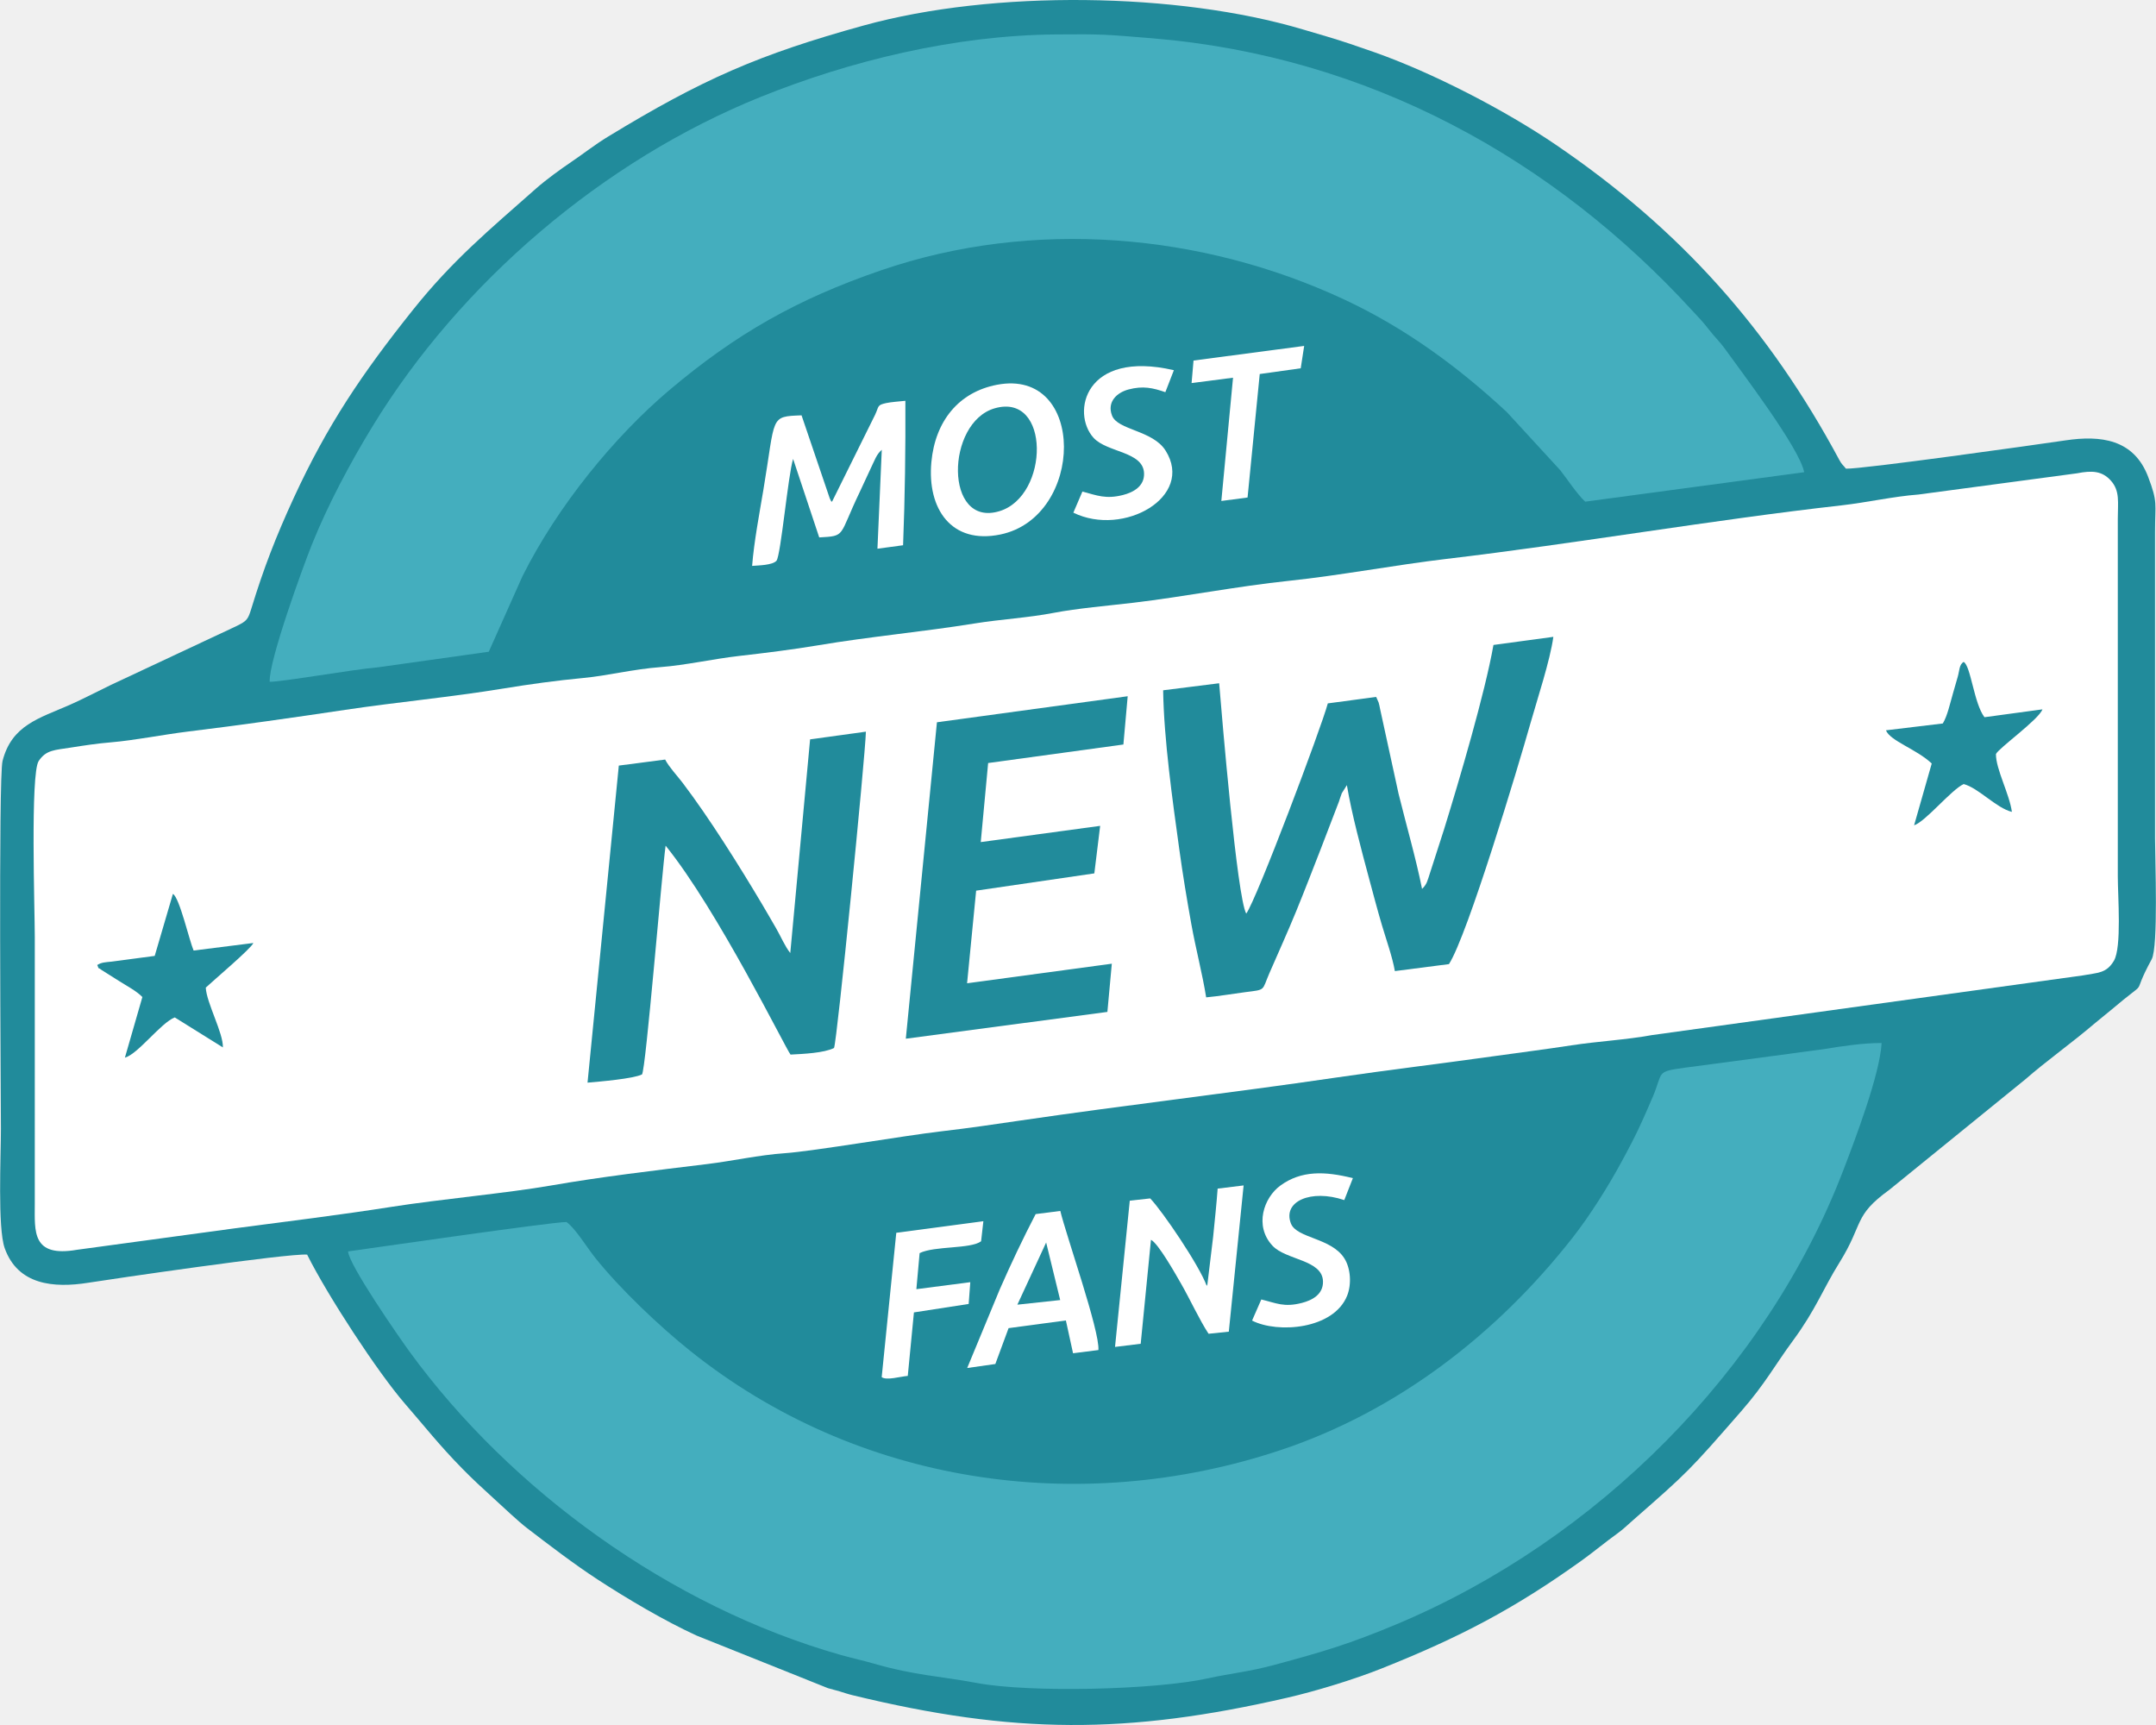
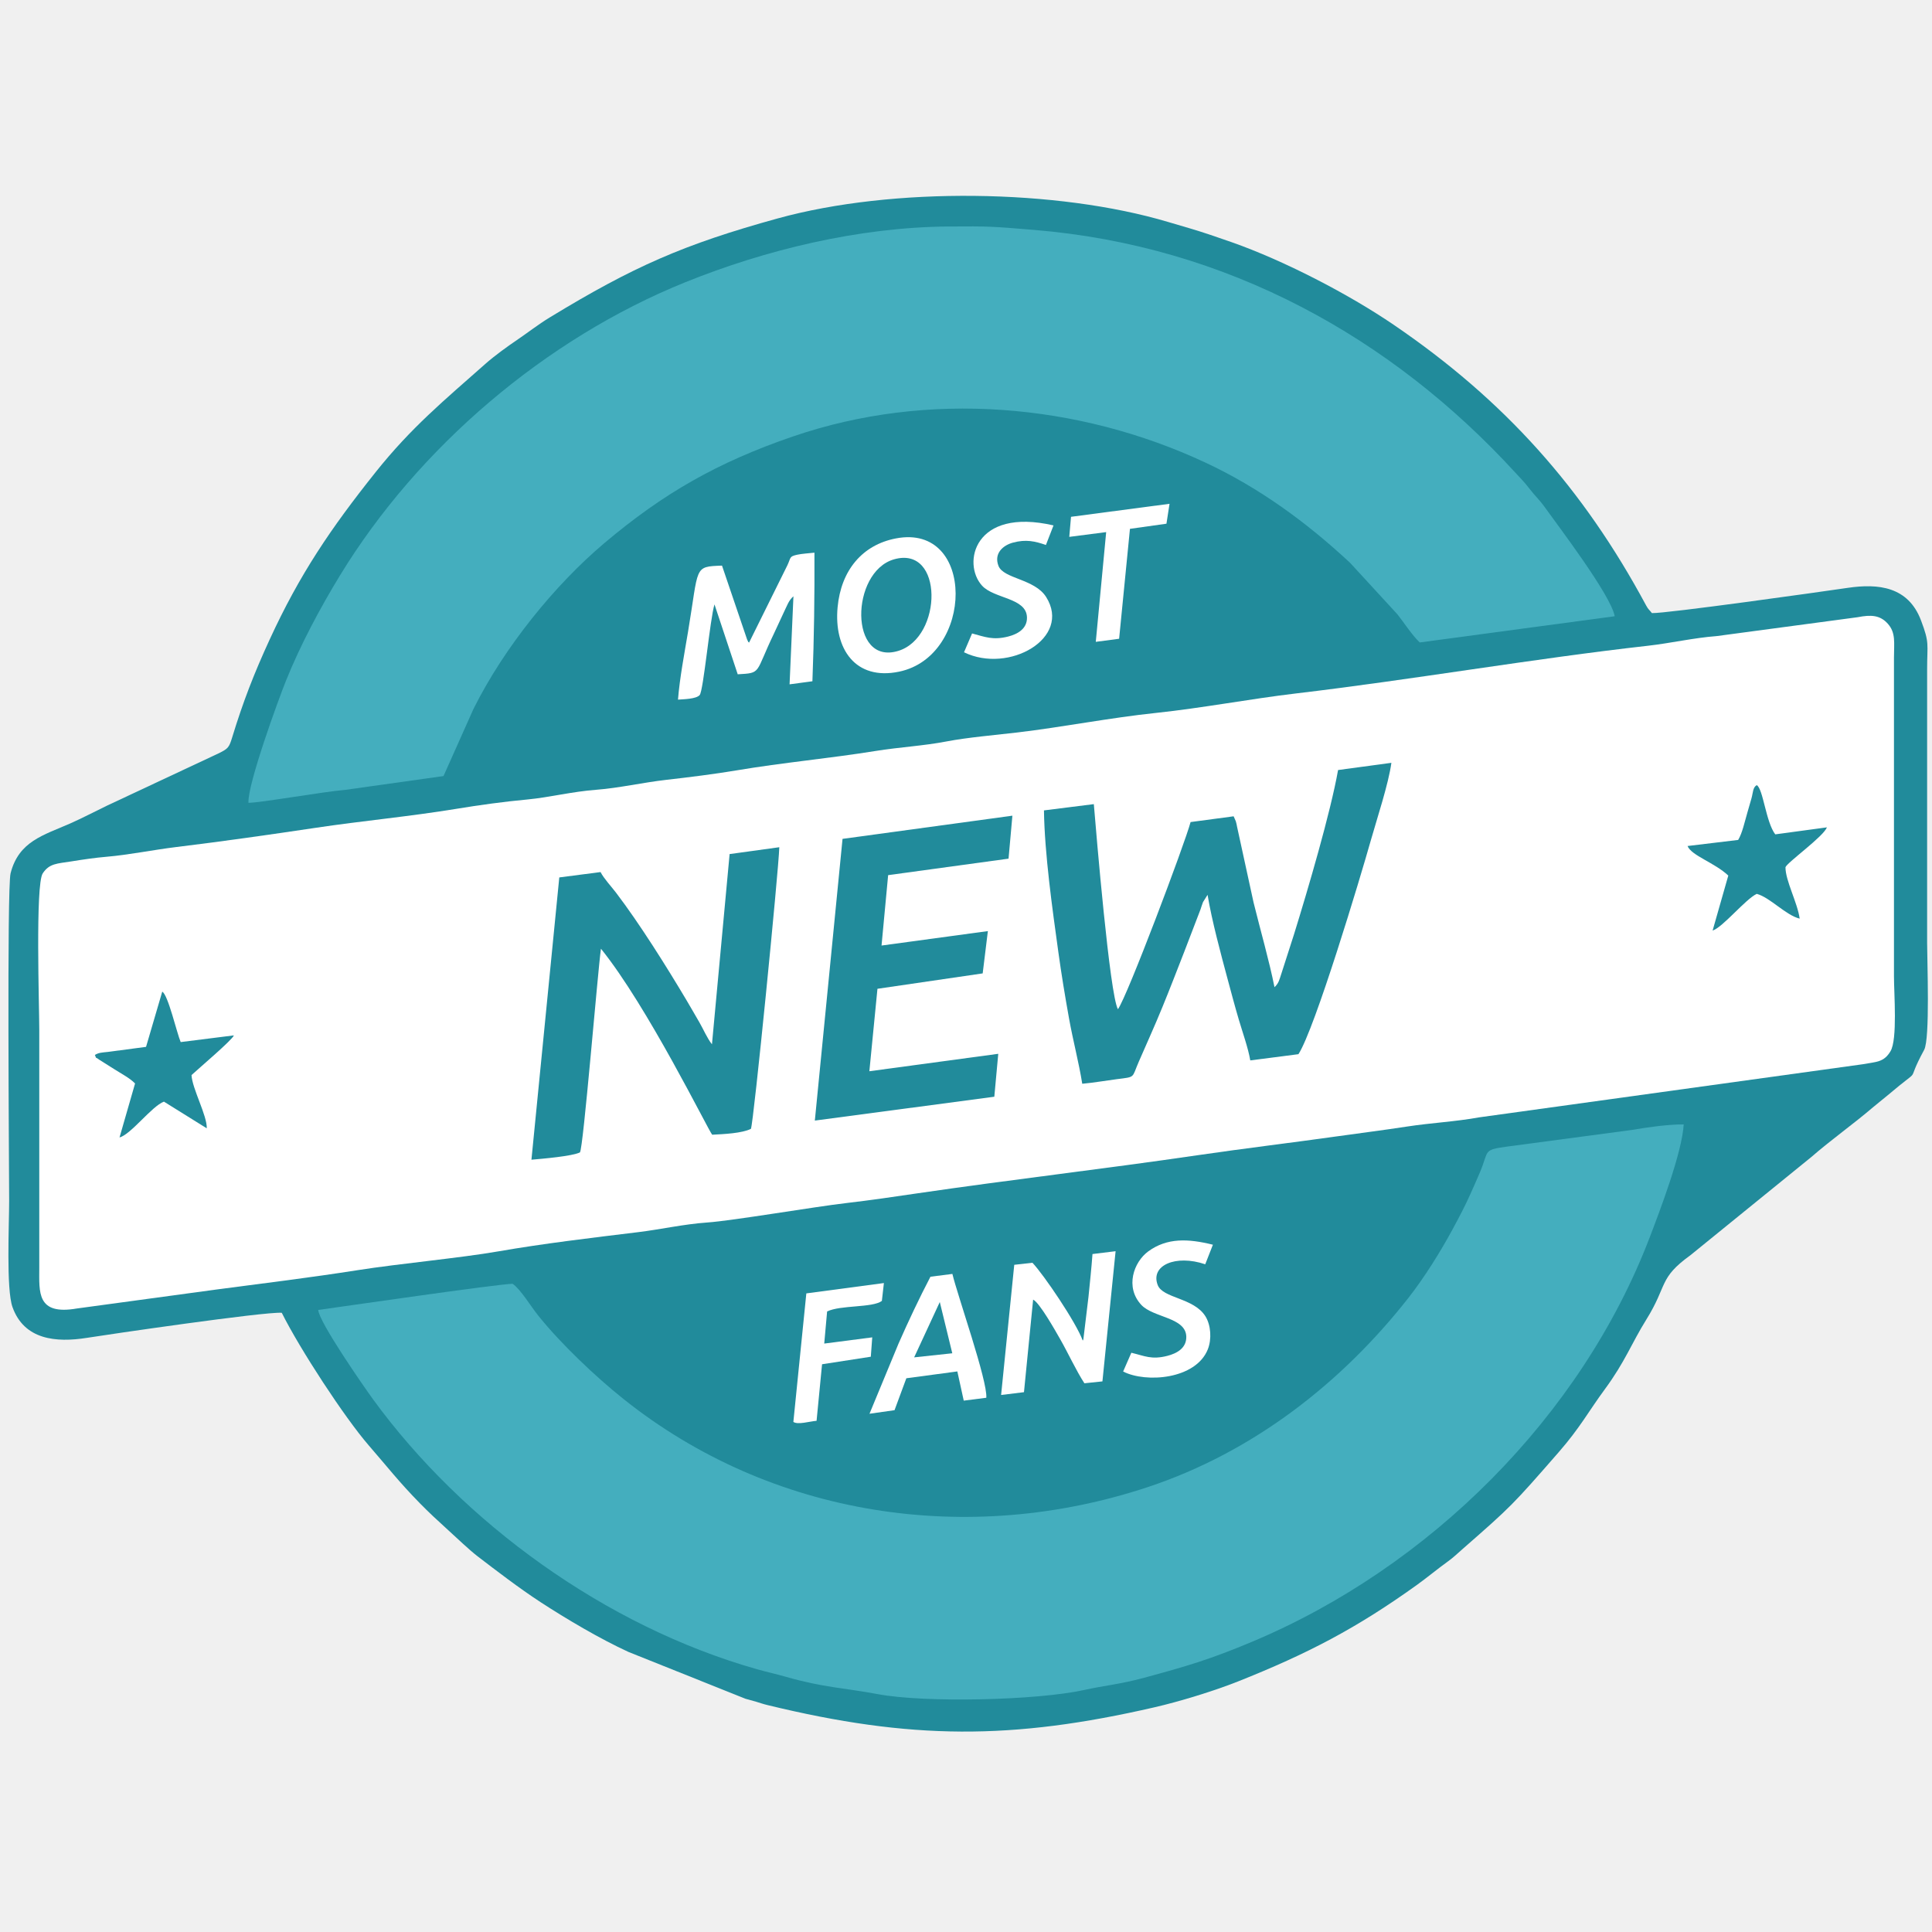
- <svg xmlns="http://www.w3.org/2000/svg" xml:space="preserve" width="1.37in" height="1.096in" version="1.1" style="shape-rendering:geometricPrecision; text-rendering:geometricPrecision; image-rendering:optimizeQuality; fill-rule:evenodd; clip-rule:evenodd" viewBox="0 0 370904 296755">
+ <svg xmlns="http://www.w3.org/2000/svg" xml:space="preserve" width="100px" height="100px" version="1.1" style="shape-rendering:geometricPrecision; text-rendering:geometricPrecision; image-rendering:optimizeQuality; fill-rule:evenodd; clip-rule:evenodd" viewBox="0 0 1000000 1000000">
  <defs>
    <style type="text/css">
   
-     .fil0 {fill:#218B9B}
-     .fil2 {fill:#44AEBE}
-     .fil1 {fill:white}
+     .fil0 {fill:none}
+     .fil1 {fill:#218B9B}
+     .fil3 {fill:#44AEBE}
+     .fil2 {fill:white}
   
  </style>
  </defs>
  <g id="Layer_x0020_1">
-     <g id="_74701264">
-       <path class="fil0" d="M52822 215831c3514,7049 12159,20264 16798,25612 3556,4098 5896,7126 9883,11190 1723,1758 3292,3216 5486,5208 1555,1412 4108,3845 5641,5021 3638,2790 8088,6201 12199,8881 4974,3244 11473,7097 17009,9632l22583 9040c651,180 1323,351 2054,567 912,268 1208,408 2213,652 27685,6732 47225,6776 74793,423 4789,-1104 11419,-3118 16139,-4998 13467,-5366 22849,-10252 34503,-18608 1960,-1405 4026,-3130 6090,-4615 1051,-756 1735,-1443 2803,-2378 9366,-8197 9633,-8464 18559,-18699 4122,-4728 5789,-7926 8901,-12148 3919,-5319 5139,-8842 7983,-13405 4220,-6770 2356,-8015 8558,-12499l23417 -19020c3574,-3126 8171,-6403 11833,-9540 998,-854 1734,-1387 2860,-2341 7350,-6231 3041,-1379 7055,-8786 1160,-2139 573,-17165 573,-20715l0 -52809c0,-4973 507,-5011 -1182,-9464 -2471,-6515 -8208,-7164 -14191,-6278 -5127,759 -35100,4977 -37803,4872 -485,-639 -679,-646 -1128,-1482 -12137,-22592 -27372,-39655 -48764,-54224 -8795,-5989 -21306,-12448 -31302,-15957 -1298,-455 -2671,-930 -4110,-1416 -2755,-931 -5304,-1642 -8176,-2496 -21431,-6375 -53150,-6843 -75489,-675 -18128,5005 -27857,9292 -44018,19130 -2293,1395 -4277,2974 -6332,4360 -1837,1240 -4361,3070 -6081,4592 -8029,7105 -14323,12291 -21194,20903 -8735,10947 -14700,19771 -20478,32322 -3061,6650 -5160,12071 -7269,18968 -589,1928 -777,2164 -2536,3038l-21616 10129c-2316,1112 -4904,2475 -7138,3456 -5244,2301 -9948,3466 -11528,9631 -733,2858 -278,57661 -278,63293 0,4591 -593,17065 649,20534 2261,6323 8407,6891 14379,5940 3704,-591 34294,-5085 37652,-4841z" />
-       <path class="fil1" d="M357333 81425l-27277 3649c-4349,329 -8860,1372 -13287,1870 -22015,2472 -45579,6565 -67989,9213 -8749,1035 -18205,2833 -26961,3754 -9067,952 -18045,2737 -26860,3782 -4162,492 -9665,964 -13653,1732 -4501,867 -9092,1096 -13734,1845 -8919,1438 -17784,2220 -26876,3748 -4260,716 -9165,1328 -13549,1826 -4450,506 -9274,1602 -13495,1917 -4751,354 -9098,1479 -13293,1872 -4681,441 -9287,1079 -13808,1821 -9015,1479 -18280,2332 -27141,3658 -8999,1346 -18087,2641 -27032,3731 -4266,520 -9291,1528 -13334,1864 -2322,193 -4590,535 -6858,896 -2764,442 -4269,373 -5553,2323 -1443,2190 -667,25686 -667,30226l-1 46005c-3,4702 -526,9193 7263,7845l27137 -3690c8830,-1162 18160,-2306 27093,-3713 8173,-1286 19824,-2348 27219,-3637 8730,-1522 17965,-2609 27027,-3714 4371,-533 8805,-1548 13325,-1862 4916,-343 20623,-3036 26921,-3766 4733,-548 9099,-1196 13688,-1869 18225,-2673 35831,-4682 54183,-7371 9170,-1342 18099,-2403 27246,-3691 4486,-631 8526,-1130 13242,-1853 4637,-711 9379,-942 13919,-1771l74128 -10266c2560,-481 4021,-326 5321,-2507 1374,-2303 674,-11115 674,-14508l0 -61557c2,-2831 393,-4769 -1192,-6542 -1503,-1683 -3250,-1766 -5826,-1260z" />
-       <path class="fil2" d="M46381 117285c2012,53 14494,-2152 18673,-2492l19020 -2673 5788 -12968c6006,-12043 15830,-24062 25303,-32057 11366,-9592 21863,-15611 36456,-20608 26049,-8920 55158,-6414 79730,5082 10363,4849 19496,11519 27909,19352l9160 9967c1280,1620 2749,3931 4293,5415l37677 -5068c-755,-4119 -10956,-17479 -13771,-21414 -676,-945 -1706,-1942 -2661,-3180 -1120,-1450 -1801,-2095 -2725,-3105 -23957,-26170 -55742,-43884 -93035,-46951 -8175,-673 -8586,-724 -16523,-660 -17415,140 -35370,4513 -50840,10754 -27055,10916 -51658,31908 -66782,56702 -3769,6178 -7616,13342 -10417,20315 -1539,3832 -7430,20016 -7255,23589z" />
-       <path class="fil2" d="M97440 210226c-2621,3 -34276,4607 -37572,5059 131,2326 8851,14875 10580,17250 17377,23854 44912,43872 74172,52163 2053,581 3630,901 5678,1490 7140,2056 11347,2141 17704,3334 9127,1711 30745,1212 39889,-809 3879,-858 6871,-1086 11504,-2338 8326,-2251 12819,-3578 20902,-6968 34333,-14408 63601,-43570 76825,-78079 1982,-5171 6301,-16495 6594,-21894 -2960,-35 -7102,565 -9991,1060l-18909 2528c-1509,221 -3088,398 -4893,646 -5163,710 -3741,688 -5573,5006 -662,1561 -1018,2345 -1667,3813 -1196,2705 -2393,4945 -3694,7345 -2251,4154 -5378,9192 -8508,13174 -12851,16353 -29954,29752 -50309,36504 -34621,11484 -72754,5814 -101371,-17062 -5369,-4292 -12053,-10632 -16374,-16016 -1518,-1890 -3430,-5110 -4987,-6206z" />
-       <path class="fil0" d="M256933 110953c-1458,8248 -5835,23115 -8511,31750l-2443 7587c-394,1175 -477,1820 -1332,2627 -1019,-5124 -2743,-11090 -4042,-16371l-3187 -14626c-69,-343 -137,-737 -243,-1068l-423 -960 -8319 1114c-1103,4152 -12268,33784 -14036,36164 -1586,-2817 -4181,-33860 -4658,-39629l-9637 1211c124,8427 1620,18971 2774,27333 608,4414 1293,8529 2070,12871 761,4241 1912,8572 2556,12622 2186,-202 4534,-611 6680,-888 3664,-472 2859,-182 4206,-3288 1575,-3634 3077,-6913 4595,-10621 1464,-3578 2798,-7046 4220,-10689l3144 -8191c172,-473 304,-992 490,-1437l877 -1396c837,5019 2536,11295 3860,16229 720,2684 1405,5265 2173,7872 699,2368 1826,5528 2221,7890l9307 -1201c3190,-4920 11941,-34072 13999,-41352 1154,-4086 3421,-10915 3962,-14949l-10303 1396z" />
-       <path class="fil0" d="M139359 127193l-3410 36758c-966,-1225 -1630,-2863 -2420,-4224 -875,-1504 -1640,-2848 -2504,-4299 -3862,-6491 -9035,-14756 -13594,-20752 -948,-1246 -2345,-2719 -3011,-4008l-7971 1037 -5383 54545c2235,-196 7819,-665 9367,-1409 654,-672 3419,-34721 4066,-39359 8987,11118 20642,34893 21495,35941 2249,-117 5729,-270 7482,-1133 526,-1164 5337,-49709 5486,-54421l-9603 1324z" />
-       <polygon class="fil0" points="161182,124255 155828,178690 190509,174081 191270,165787 166368,169155 167927,153222 188262,150249 189265,142074 168720,144865 169992,131266 193262,128079 194002,119774 " />
-       <path class="fil1" d="M171506 66195c-6527,1249 -10617,6190 -11281,13299 -749,8019 3427,14213 11886,12452 14515,-3022 14809,-28701 -605,-25751z" />
-       <path class="fil1" d="M143122 86329c-309,-370 137,469 -385,-602l-4848 -14275c-5537,206 -4439,101 -6563,12794 -687,4107 -1607,8893 -1944,13106 1041,-87 3502,-102 4194,-888 739,-882 1988,-14721 2860,-17517l4493 13506c4675,-266 3268,-118 6979,-7828 595,-1237 1072,-2348 1649,-3549 1029,-2141 1173,-2823 2135,-3698l-746 17018 4412 -597c325,-8448 431,-16374 395,-24847 -957,98 -2508,212 -3334,395 -1567,349 -1185,531 -1885,2022l-7412 14960z" />
-       <path class="fil1" d="M209479 204479c-193,2656 -508,5584 -772,8256l-992 8223c-25,64 -70,175 -117,255 -1262,-3501 -7576,-12801 -9725,-15048l-3513 393 -2538 25156 4418 -544 1766 -17885c1247,586 4303,6022 5227,7632 1503,2622 3125,6167 4684,8534l3482 -362 2547 -25157 -4467 547z" />
-       <path class="fil1" d="M178165 208862c-2141,4111 -4235,8529 -6163,12922l-5614 13557 4841 -689 2280 -6169 9858 -1324 1233 5646 4362 -554c269,-3237 -5583,-19828 -6553,-23932l-4244 543z" />
-       <path class="fil0" d="M26598 164446l-7382 979c-1121,118 -1774,121 -2508,587 478,1016 -205,120 794,887l2985 1879c1288,826 2951,1678 3990,2741l-3008 10433c2247,-605 6212,-6024 8583,-6923l8273 5158c106,-2410 -2823,-7684 -2941,-10288 1350,-1261 7867,-6777 8185,-7673l-10279 1296c-737,-1702 -2436,-9160 -3562,-9743l-3130 10667z" />
-       <path class="fil0" d="M334244 124460l-9782 1176c733,1843 5250,3229 7877,5709l-3035 10635c2002,-669 6353,-6079 8530,-7096 2549,663 5610,4131 8297,4786 -422,-3089 -2764,-7348 -2745,-9945 380,-958 7375,-5938 8001,-7693l-9975 1351c-1817,-2370 -2344,-8831 -3578,-9510 -777,434 -717,1500 -1013,2526 -282,985 -536,1877 -800,2782 -525,1796 -976,3958 -1777,5279z" />
-       <path class="fil1" d="M216989 223552l-1588 3630c4433,2260 14039,1503 16357,-4282 782,-1951 616,-4671 -462,-6396 -2242,-3592 -8220,-3447 -9215,-6036 -1453,-3781 3445,-5955 9184,-4013l1480 -3776c-4812,-1203 -8865,-1349 -12471,1274 -2846,2069 -4545,6931 -1361,10350 2330,2501 8617,2384 8691,6154 42,2205 -1824,3225 -3654,3693 -3078,787 -4361,21 -6961,-598z" />
-       <path class="fil1" d="M186211 84561l-1559 3636c8635,4223 20882,-2732 15865,-10685 -2224,-3524 -8254,-3493 -9213,-6027 -914,-2412 913,-3970 2825,-4480 2511,-671 4235,-268 6352,463l1465 -3783c-15369,-3558 -17689,7379 -13814,11635 2334,2565 8596,2317 8686,6145 53,2175 -1807,3231 -3644,3695 -2937,740 -4438,78 -6963,-599z" />
-       <path class="fil0" d="M171128 70239c-8447,2419 -8715,20619 829,17693 8588,-2633 8783,-20446 -829,-17693z" />
-       <path class="fil1" d="M154187 212080l-2510 24838c867,599 3145,-107 4488,-219l1058 -10923 9419 -1455 279 -3745 -9278 1205 559 -6206c2588,-1270 8749,-681 10578,-2035l391 -3453 -14984 1993z" />
-       <polygon class="fil1" points="205329,62025 204995,65900 212126,64977 210114,86182 214627,85585 216720,64345 223772,63357 224366,59509 " />
-       <polygon class="fil0" points="175019,224446 182388,223651 179973,213751 " />
+     <rect class="fil0" x="1649" y="1425" width="1000000" height="999653" />
+     <g id="_981138640">
+       <path class="fil1" d="M145840 679493c9421,18880 32575,54290 44999,68614 9523,10974 15799,19085 26478,29969 4607,4710 8817,8612 14695,13951 4159,3786 11000,10306 15107,13451 9741,7470 21665,16608 32677,23795 13322,8677 30726,18996 45563,25798l60489 24206c1746,488 3543,950 5507,1527 2438,719 3234,1091 5916,1746 74159,18033 126499,18148 200349,1129 12822,-2952 30585,-8355 43228,-13386 36078,-14375 61208,-27466 92422,-49850 5249,-3761 10781,-8381 16313,-12360 2811,-2028 4646,-3863 7508,-6366 25092,-21960 25811,-22679 49709,-50093 11050,-12655 15517,-21229 23847,-32536 10498,-14247 13771,-23680 21382,-35912 11307,-18135 6315,-21472 22923,-33472l62736 -50954c9562,-8368 21883,-17147 31688,-25554 2670,-2284 4647,-3709 7663,-6263 19688,-16698 8150,-3697 18905,-23539 3093,-5737 1528,-45987 1528,-55497l0 -141451c0,-13322 1360,-13425 -3171,-25348 -6609,-17456 -21985,-19188 -38003,-16814 -13733,2028 -94027,13323 -101266,13053 -1296,-1720 -1822,-1733 -3016,-3979 -32523,-60515 -73324,-106219 -130631,-145237 -23551,-16056 -57063,-33344 -83849,-42752 -3465,-1219 -7149,-2490 -10999,-3786 -7380,-2503 -14208,-4403 -21909,-6687 -57396,-17083 -142362,-18328 -202197,-1810 -48566,13412 -74621,24887 -117912,51236 -6148,3748 -11462,7971 -16968,11680 -4915,3324 -11679,8227 -16287,12308 -21498,19034 -38363,32921 -56768,55985 -23397,29327 -39376,52969 -54855,86583 -8201,17814 -13823,32330 -19470,50812 -1579,5160 -2079,5789 -6790,8137l-57910 27133c-6199,2977 -13129,6622 -19110,9254 -14054,6160 -26658,9279 -30881,25797 -1963,7650 -744,154453 -744,169533 0,12309 -1592,45717 1733,55010 6058,16941 22525,18456 38516,15915 9922,-1592 91858,-13618 100855,-12976z" />
+       <path class="fil2" d="M961522 319468l-73068 9780c-11654,872 -23731,3670 -35591,5005 -58975,6623 -122096,17584 -182123,24681 -23437,2772 -48759,7585 -72208,10050 -24296,2554 -48348,7341 -71951,10139 -11154,1309 -25901,2580 -36579,4633 -12052,2324 -24348,2940 -36784,4942 -23886,3850 -47643,5955 -71990,10049 -11410,1913 -24553,3556 -36296,4890 -11924,1348 -24835,4287 -36143,5134 -12732,950 -24373,3953 -35616,5019 -12539,1168 -24874,2875 -36977,4864 -24155,3966 -48977,6250 -72708,9806 -24104,3606 -48451,7071 -72413,9985 -11423,1399 -24887,4094 -35706,4993 -6225,526 -12296,1437 -18379,2413 -7406,1180 -11436,988 -14876,6212 -3863,5865 -1784,68806 -1784,80973l0 123226c-13,12591 -1412,24630 19457,21010l72683 -9882c23654,-3106 48644,-6174 72580,-9947 21896,-3440 53097,-6289 72914,-9742 23385,-4068 48117,-6982 72387,-9947 11706,-1424 23591,-4145 35694,-4992 13168,-911 55240,-8125 72118,-10075 12667,-1476 24373,-3209 36655,-5019 48823,-7149 95978,-12539 145148,-19740 24552,-3593 48476,-6430 72978,-9882 12013,-1694 22832,-3029 35462,-4967 12424,-1900 25130,-2529 37284,-4749l198565 -27492c6867,-1296 10769,-873 14260,-6712 3683,-6174 1797,-29777 1797,-38864l0 -164887c12,-7585 1052,-12783 -3183,-17532 -4030,-4505 -8715,-4723 -15607,-3375z" />
+       <path class="fil3" d="M128590 415522c5391,141 38825,-5763 50017,-6674l50954 -7162 15504 -34730c16082,-32266 42393,-64456 67767,-85864 30457,-25695 58565,-41828 97659,-55202 69769,-23898 147753,-17186 213569,13605 27761,12989 52224,30854 74762,51839l24527 26696c3427,4338 7367,10537 11500,14503l100931 -13566c-2027,-11038 -29352,-46821 -36886,-57371 -1823,-2528 -4582,-5198 -7136,-8509 -2991,-3889 -4826,-5622 -7303,-8317 -64161,-70103 -149306,-117553 -249198,-125767 -21909,-1797 -23000,-1938 -44267,-1771 -46641,372 -94745,12090 -136176,28814 -72477,29237 -138383,85466 -178889,151872 -10101,16557 -20395,35745 -27903,54419 -4120,10268 -19906,53623 -19432,63185z" />
+       <path class="fil3" d="M265357 664489c-7021,0 -91807,12334 -100637,13541 347,6237 23706,39851 28339,46217 46539,63891 120299,117514 198681,139718 5493,1553 9715,2413 15209,3992 19123,5506 30392,5737 47424,8933 24450,4582 82347,3247 106848,-2169 10384,-2298 18405,-2914 30816,-6263 22294,-6033 34333,-9575 55985,-18662 91961,-38594 170368,-116706 205791,-209141 5301,-13861 16878,-44190 17661,-58654 -7932,-90 -19021,1514 -26761,2849l-50658 6764c-4043,590 -8266,1065 -13104,1733 -13823,1899 -10024,1835 -14927,13412 -1771,4171 -2721,6276 -4466,10203 -3209,7252 -6405,13246 -9896,19676 -6032,11127 -14400,24630 -22781,35295 -34423,43805 -80243,79691 -134764,97775 -92744,30764 -194882,15581 -271543,-45705 -14375,-11487 -32280,-28467 -43856,-42893 -4069,-5070 -9190,-13695 -13361,-16621z" />
+       <path class="fil1" d="M692584 398568c-3914,22088 -15632,61914 -22807,85042l-6533 20330c-1065,3145 -1283,4865 -3568,7034 -2734,-13733 -7354,-29713 -10832,-43856l-8535 -39172c-180,-924 -360,-1976 -655,-2862l-1129 -2567 -22281 2978c-2952,11115 -32870,90497 -37606,96876 -4248,-7547 -11192,-90703 -12475,-106156l-25811 3247c334,22577 4338,50813 7431,73209 1630,11821 3466,22846 5545,34474 2041,11372 5121,22962 6841,33807 5865,-526 12154,-1630 17904,-2375 9806,-1257 7650,-487 11256,-8804 4223,-9729 8253,-18521 12309,-28455 3927,-9574 7495,-18867 11307,-28621l8420 -21947c462,-1271 821,-2657 1322,-3851l2348 -3734c2234,13437 6790,30251 10332,43471 1938,7187 3761,14105 5827,21087 1861,6340 4890,14798 5943,21139l24937 -3222c8535,-13181 31984,-91267 37490,-110776 3094,-10935 9164,-29237 10615,-40031l-27595 3735z" />
+       <path class="fil1" d="M377647 442064l-9138 98468c-2580,-3286 -4364,-7675 -6482,-11320 -2348,-4030 -4389,-7624 -6699,-11513 -10345,-17391 -24207,-39531 -36425,-55587 -2541,-3337 -6276,-7290 -8060,-10730l-21357 2773 -14413 146109c5980,-526 20946,-1784 25091,-3773 1746,-1810 9151,-93013 10884,-105437 24078,29789 55292,93462 57576,96273 6033,-308 15351,-719 20048,-3029 1412,-3119 14298,-133160 14696,-145776l-25721 3542z" />
+       <polygon class="fil1" points="436096,434197 421760,580011 514657,567664 516698,545448 449983,554470 454167,511795 508638,503825 511320,481929 456285,489411 459699,452974 522024,444439 524014,422196 " />
+       <path class="fil2" d="M463755 278679c-17481,3337 -28442,16582 -30213,35616 -2015,21485 9177,38081 31830,33358 38889,-8099 39672,-76880 -1617,-68974z" />
+       <path class="fil2" d="M387722 332610c-821,-1001 373,1258 -1026,-1617l-12989 -38234c-14837,552 -11885,269 -17584,34268 -1835,11000 -4299,23821 -5198,35103 2786,-231 9370,-269 11231,-2374 1976,-2362 5326,-39428 7662,-46924l12026 36181c12527,-719 8766,-321 18700,-20972 1592,-3311 2875,-6289 4415,-9510 2760,-5725 3145,-7560 5725,-9896l-2003 45576 11821 -1591c873,-22628 1155,-43869 1053,-66561 -2555,270 -6713,565 -8933,1065 -4184,924 -3171,1412 -5044,5404l-19856 40082z" />
+       <path class="fil2" d="M565470 649087c-514,7124 -1361,14966 -2067,22115l-2657 22037c-64,167 -192,462 -308,680 -3388,-9382 -20304,-34294 -26054,-40314l-9408 1053 -6802 67382 11833 -1451 4736 -47911c3337,1565 11526,16133 13990,20445 4030,7021 8381,16518 12553,22859l9330 -976 6816 -67382 -11962 1463z" />
+       <path class="fil2" d="M481595 660831c-5737,11012 -11346,22846 -16518,34615l-15030 36310 12963 -1849 6110 -16518 26401 -3542 3311 15119 11680 -1489c718,-8663 -14953,-53110 -17558,-64096l-11359 1450z" />
+       <path class="fil1" d="M75596 541854l-19778 2618c-2991,321 -4749,334 -6713,1579 1284,2721 -551,321 2131,2374l7996 5031c3452,2221 7893,4493 10678,7342l-8047 27954c6007,-1630 16634,-16146 22987,-18546l22165 13810c283,-6456 -7572,-20574 -7880,-27556 3619,-3376 21074,-18149 21922,-20549l-27531 3466c-1976,-4557 -6533,-24540 -9549,-26093l-8381 28570z" />
+       <path class="fil1" d="M899671 434749l-26195 3144c1951,4941 14054,8651 21087,15299l-8124 28480c5365,-1784 17019,-16274 22846,-19008 6828,1784 15029,11076 22229,12822 -1129,-8266 -7405,-19676 -7354,-26632 1014,-2567 19753,-15915 21434,-20613l-26722 3620c-4864,-6341 -6276,-23655 -9587,-25477 -2080,1168 -1913,4017 -2709,6777 -757,2631 -1437,5018 -2143,7444 -1412,4813 -2618,10601 -4762,14144z" />
+       <path class="fil2" d="M585582 700182l-4249 9716c11872,6058 37606,4030 43818,-11461 2092,-5237 1643,-12514 -1232,-17135 -6020,-9626 -22025,-9240 -24694,-16171 -3889,-10127 9228,-15954 24604,-10743l3966 -10126c-12899,-3209 -23744,-3607 -33409,3414 -7624,5544 -12180,18571 -3645,27735 6238,6687 23090,6379 23282,16480 116,5904 -4890,8638 -9793,9896 -8240,2104 -11679,51 -18648,-1605z" />
+       <path class="fil2" d="M503144 327874l-4171 9742c23128,11307 55934,-7329 42496,-28621 -5955,-9447 -22114,-9357 -24681,-16146 -2452,-6469 2438,-10640 7559,-12001 6739,-1797 11346,-719 17019,1232l3928 -10126c-41174,-9536 -47386,19765 -37003,31162 6251,6880 23026,6212 23269,16467 142,5827 -4838,8651 -9767,9896 -7867,1976 -11885,205 -18649,-1605z" />
+       <path class="fil1" d="M462741 289512c-22628,6481 -23346,55227 2220,47385 23013,-7046 23526,-54765 -2220,-47385z" />
+       <path class="fil2" d="M417358 669456l-6713 66522c2310,1604 8420,-282 12013,-577l2837 -29263 25233 -3902 744 -10024 -24848 3221 1489 -16620c6931,-3402 23436,-1823 28339,-5455l1052 -9254 -40146 5352z" />
+       <polygon class="fil2" points="554355,267500 553456,277883 572554,275419 567177,332212 579254,330621 584863,273725 603755,271068 605347,260762 " />
+       <polygon class="fil1" points="473163,702569 492902,700452 486434,673923 " />
    </g>
  </g>
</svg>
